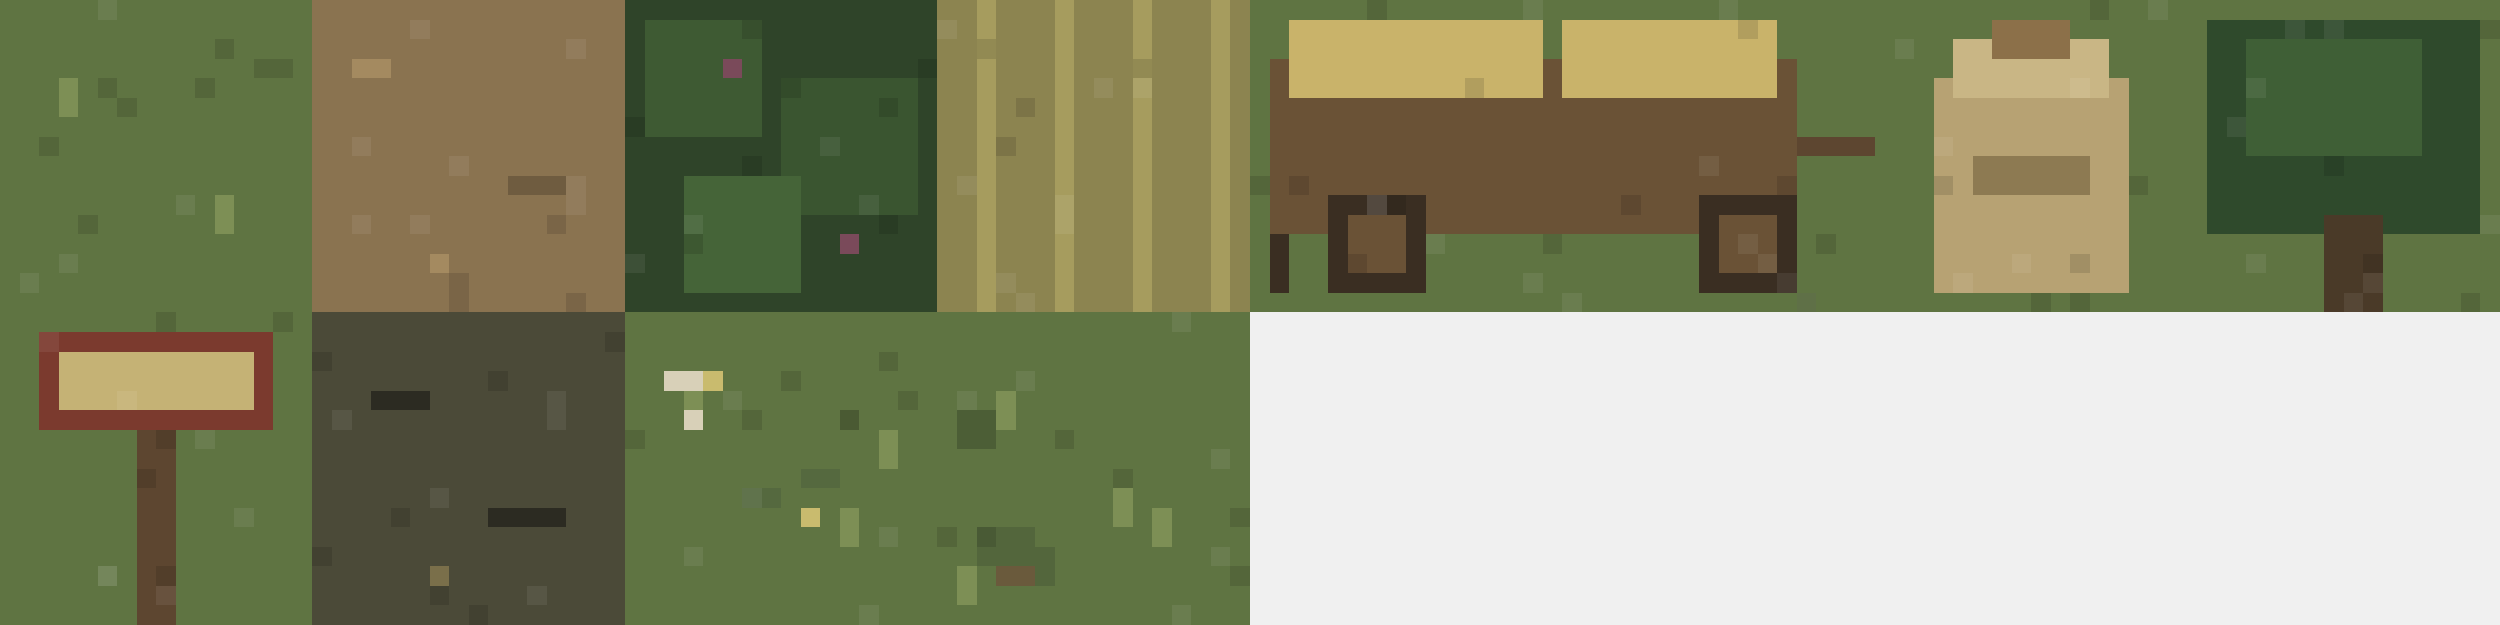
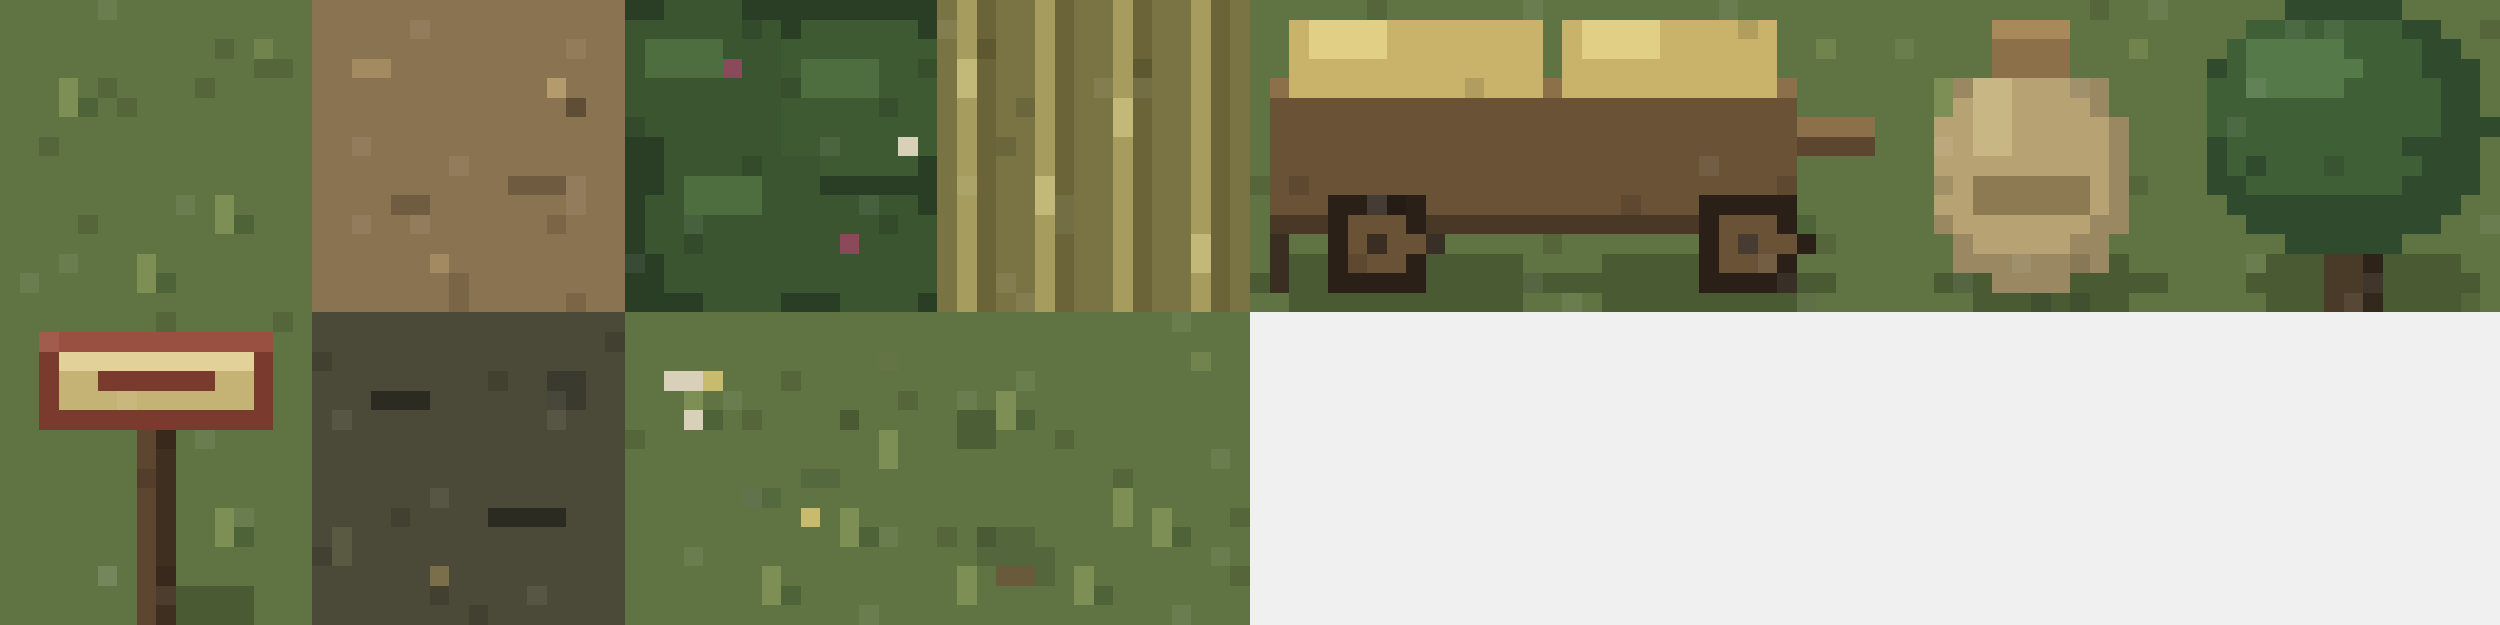
<svg xmlns="http://www.w3.org/2000/svg" width="128" height="32" shape-rendering="crispEdges">
  <g transform="translate(0 0)">
    <rect x="0" y="0" width="16" height="16" fill="#5f7442" />
    <rect x="3" y="4" width="1" height="2" fill="#7d8f55" />
-     <rect x="11" y="10" width="1" height="2" fill="#7d8f55" />
+     <rect x="4" y="5" width="1" height="1" fill="#4f6338" />
+     <rect x="11" y="10" width="1" height="2" fill="#7d8f55" />
+     <rect x="12" y="11" width="1" height="1" fill="#4f6338" />
+     <rect x="7" y="13" width="1" height="2" fill="#7d8f55" />
+     <rect x="8" y="14" width="1" height="1" fill="#4f6338" />
+     <rect x="13" y="2" width="1" height="1" fill="#7d8f55" fill-opacity="0.6" />
    <rect x="5" y="0" width="1" height="1" fill="#ffffff" fill-opacity="0.07" />
    <rect x="10" y="4" width="1" height="1" fill="#000000" fill-opacity="0.12" />
    <rect x="4" y="11" width="1" height="1" fill="#000000" fill-opacity="0.12" />
    <rect x="13" y="3" width="1" height="1" fill="#000000" fill-opacity="0.12" />
    <rect x="5" y="4" width="1" height="1" fill="#000000" fill-opacity="0.12" />
    <rect x="3" y="13" width="1" height="1" fill="#ffffff" fill-opacity="0.07" />
    <rect x="2" y="7" width="1" height="1" fill="#000000" fill-opacity="0.12" />
    <rect x="1" y="14" width="1" height="1" fill="#ffffff" fill-opacity="0.07" />
    <rect x="11" y="2" width="1" height="1" fill="#000000" fill-opacity="0.12" />
    <rect x="9" y="10" width="1" height="1" fill="#ffffff" fill-opacity="0.07" />
    <rect x="6" y="5" width="1" height="1" fill="#000000" fill-opacity="0.12" />
    <rect x="14" y="3" width="1" height="1" fill="#000000" fill-opacity="0.12" />
  </g>
  <g transform="translate(16 0)">
    <rect x="0" y="0" width="16" height="16" fill="#8a7350" />
    <rect x="2" y="3" width="2" height="1" fill="#a48a60" />
    <rect x="10" y="9" width="3" height="1" fill="#6f5c40" />
    <rect x="6" y="13" width="1" height="1" fill="#a48a60" />
+     <rect x="12" y="4" width="1" height="1" fill="#b49a6c" />
+     <rect x="13" y="5" width="1" height="1" fill="#5f4d36" />
+     <rect x="4" y="10" width="2" height="1" fill="#5f4d36" fill-opacity="0.6" />
    <rect x="13" y="15" width="1" height="1" fill="#000000" fill-opacity="0.12" />
    <rect x="5" y="11" width="1" height="1" fill="#ffffff" fill-opacity="0.07" />
    <rect x="2" y="11" width="1" height="1" fill="#ffffff" fill-opacity="0.07" />
    <rect x="7" y="8" width="1" height="1" fill="#ffffff" fill-opacity="0.07" />
    <rect x="5" y="1" width="1" height="1" fill="#ffffff" fill-opacity="0.07" />
    <rect x="13" y="2" width="1" height="1" fill="#ffffff" fill-opacity="0.07" />
    <rect x="12" y="11" width="1" height="1" fill="#000000" fill-opacity="0.12" />
    <rect x="13" y="9" width="1" height="1" fill="#ffffff" fill-opacity="0.07" />
    <rect x="7" y="15" width="1" height="1" fill="#000000" fill-opacity="0.12" />
    <rect x="2" y="7" width="1" height="1" fill="#ffffff" fill-opacity="0.07" />
    <rect x="7" y="14" width="1" height="1" fill="#000000" fill-opacity="0.12" />
    <rect x="13" y="10" width="1" height="1" fill="#ffffff" fill-opacity="0.07" />
  </g>
  <g transform="translate(32 0)">
-     <rect x="0" y="0" width="16" height="16" fill="#2f4429" />
-     <rect x="1" y="1" width="6" height="6" fill="#3e5a33" />
-     <rect x="8" y="4" width="7" height="7" fill="#3a5530" />
-     <rect x="3" y="9" width="6" height="6" fill="#456438" />
-     <rect x="5" y="3" width="1" height="1" fill="#7a4a5a" />
-     <rect x="11" y="12" width="1" height="1" fill="#7a4a5a" />
+     <rect x="0" y="0" width="16" height="16" fill="#2a3e26" />
+     <rect x="2" y="0" width="4" height="1" fill="#3a5530" />
+     <rect x="0" y="1" width="8" height="1" fill="#3a5530" />
+     <rect x="0" y="2" width="8" height="1" fill="#3a5530" />
+     <rect x="0" y="3" width="8" height="1" fill="#3a5530" />
+     <rect x="0" y="4" width="8" height="1" fill="#3a5530" />
+     <rect x="0" y="5" width="8" height="1" fill="#3a5530" />
+     <rect x="0" y="6" width="8" height="1" fill="#3a5530" />
+     <rect x="2" y="7" width="4" height="1" fill="#3a5530" />
+     <rect x="9" y="1" width="6" height="1" fill="#3e5a33" />
+     <rect x="8" y="2" width="8" height="1" fill="#3e5a33" />
+     <rect x="8" y="3" width="8" height="1" fill="#3e5a33" />
+     <rect x="8" y="4" width="8" height="1" fill="#3e5a33" />
+     <rect x="8" y="5" width="8" height="1" fill="#3e5a33" />
+     <rect x="8" y="6" width="8" height="1" fill="#3e5a33" />
+     <rect x="8" y="7" width="8" height="1" fill="#3e5a33" />
+     <rect x="9" y="8" width="6" height="1" fill="#3e5a33" />
+     <rect x="4" y="7" width="4" height="1" fill="#3a5530" />
+     <rect x="2" y="8" width="8" height="1" fill="#3a5530" />
+     <rect x="2" y="9" width="8" height="1" fill="#3a5530" />
+     <rect x="1" y="10" width="10" height="1" fill="#3a5530" />
+     <rect x="1" y="11" width="10" height="1" fill="#3a5530" />
+     <rect x="1" y="12" width="10" height="1" fill="#3a5530" />
+     <rect x="2" y="13" width="8" height="1" fill="#3a5530" />
+     <rect x="2" y="14" width="8" height="1" fill="#3a5530" />
+     <rect x="4" y="15" width="4" height="1" fill="#3a5530" />
+     <rect x="11" y="10" width="4" height="1" fill="#3a5530" />
+     <rect x="10" y="11" width="6" height="1" fill="#3a5530" />
+     <rect x="10" y="12" width="6" height="1" fill="#3a5530" />
+     <rect x="10" y="13" width="6" height="1" fill="#3a5530" />
+     <rect x="10" y="14" width="6" height="1" fill="#3a5530" />
+     <rect x="11" y="15" width="4" height="1" fill="#3a5530" />
+     <rect x="1" y="2" width="4" height="1" fill="#4e6e40" />
+     <rect x="1" y="3" width="4" height="1" fill="#4e6e40" />
+     <rect x="9" y="3" width="4" height="1" fill="#4e6e40" />
+     <rect x="9" y="4" width="4" height="1" fill="#4e6e40" />
+     <rect x="3" y="9" width="4" height="1" fill="#4e6e40" />
+     <rect x="3" y="10" width="4" height="1" fill="#4e6e40" />
+     <rect x="5" y="3" width="1" height="1" fill="#8a4a5a" />
+     <rect x="11" y="12" width="1" height="1" fill="#8a4a5a" />
+     <rect x="14" y="7" width="1" height="1" fill="#d8d0b8" />
    <rect x="6" y="8" width="1" height="1" fill="#000000" fill-opacity="0.12" />
    <rect x="6" y="1" width="1" height="1" fill="#000000" fill-opacity="0.12" />
    <rect x="13" y="5" width="1" height="1" fill="#000000" fill-opacity="0.12" />
    <rect x="10" y="7" width="1" height="1" fill="#ffffff" fill-opacity="0.07" />
    <rect x="8" y="4" width="1" height="1" fill="#000000" fill-opacity="0.12" />
    <rect x="15" y="3" width="1" height="1" fill="#000000" fill-opacity="0.12" />
    <rect x="13" y="11" width="1" height="1" fill="#000000" fill-opacity="0.12" />
    <rect x="0" y="13" width="1" height="1" fill="#ffffff" fill-opacity="0.07" />
    <rect x="3" y="11" width="1" height="1" fill="#ffffff" fill-opacity="0.07" />
    <rect x="12" y="10" width="1" height="1" fill="#ffffff" fill-opacity="0.07" />
    <rect x="3" y="12" width="1" height="1" fill="#000000" fill-opacity="0.12" />
    <rect x="0" y="6" width="1" height="1" fill="#000000" fill-opacity="0.12" />
  </g>
  <g transform="translate(48 0)">
-     <rect x="0" y="0" width="16" height="16" fill="#8c8450" />
-     <rect x="2" y="0" width="1" height="16" fill="#a69c5e" />
-     <rect x="6" y="0" width="1" height="16" fill="#a69c5e" />
-     <rect x="10" y="0" width="1" height="16" fill="#a69c5e" />
-     <rect x="14" y="0" width="1" height="16" fill="#a69c5e" />
+     <rect x="0" y="0" width="16" height="16" fill="#7a7444" />
+     <rect x="1" y="0" width="1" height="16" fill="#a69c5e" />
+     <rect x="2" y="0" width="1" height="16" fill="#6a6438" />
+     <rect x="1" y="3" width="1" height="2" fill="#c2b878" />
+     <rect x="5" y="0" width="1" height="16" fill="#a69c5e" />
+     <rect x="6" y="0" width="1" height="16" fill="#6a6438" />
+     <rect x="5" y="9" width="1" height="2" fill="#c2b878" />
+     <rect x="9" y="0" width="1" height="16" fill="#a69c5e" />
+     <rect x="10" y="0" width="1" height="16" fill="#6a6438" />
+     <rect x="9" y="5" width="1" height="2" fill="#c2b878" />
+     <rect x="13" y="0" width="1" height="16" fill="#a69c5e" />
+     <rect x="14" y="0" width="1" height="16" fill="#6a6438" />
+     <rect x="13" y="12" width="1" height="2" fill="#c2b878" />
    <rect x="0" y="1" width="1" height="1" fill="#ffffff" fill-opacity="0.07" />
    <rect x="4" y="5" width="1" height="1" fill="#000000" fill-opacity="0.12" />
    <rect x="1" y="9" width="1" height="1" fill="#ffffff" fill-opacity="0.07" />
    <rect x="6" y="11" width="1" height="1" fill="#ffffff" fill-opacity="0.07" />
    <rect x="3" y="14" width="1" height="1" fill="#ffffff" fill-opacity="0.07" />
    <rect x="10" y="3" width="1" height="1" fill="#000000" fill-opacity="0.12" />
    <rect x="4" y="15" width="1" height="1" fill="#ffffff" fill-opacity="0.07" />
    <rect x="6" y="10" width="1" height="1" fill="#ffffff" fill-opacity="0.07" />
    <rect x="3" y="7" width="1" height="1" fill="#000000" fill-opacity="0.12" />
    <rect x="8" y="4" width="1" height="1" fill="#ffffff" fill-opacity="0.07" />
    <rect x="10" y="4" width="1" height="1" fill="#ffffff" fill-opacity="0.07" />
    <rect x="2" y="2" width="1" height="1" fill="#000000" fill-opacity="0.12" />
  </g>
  <g transform="translate(64 0)">
    <rect x="0" y="0" width="16" height="16" fill="#5f7442" />
-     <rect x="1" y="3" width="15" height="9" fill="#6a5236" />
+     <rect x="3" y="4" width="1" height="2" fill="#7d8f55" />
+     <rect x="4" y="5" width="1" height="1" fill="#4f6338" />
+     <rect x="11" y="10" width="1" height="2" fill="#7d8f55" />
+     <rect x="12" y="11" width="1" height="1" fill="#4f6338" />
+     <rect x="7" y="13" width="1" height="2" fill="#7d8f55" />
+     <rect x="8" y="14" width="1" height="1" fill="#4f6338" />
+     <rect x="13" y="2" width="1" height="1" fill="#7d8f55" fill-opacity="0.6" />
+     <rect x="2" y="13" width="12" height="1" fill="#000000" fill-opacity="0.22" />
+     <rect x="0" y="14" width="16" height="1" fill="#000000" fill-opacity="0.22" />
+     <rect x="2" y="15" width="12" height="1" fill="#000000" fill-opacity="0.22" />
+     <rect x="1" y="4" width="15" height="8" fill="#6a5236" />
+     <rect x="1" y="4" width="15" height="1" fill="#8c7049" />
    <rect x="2" y="1" width="13" height="4" fill="#c9b36a" />
+     <rect x="3" y="1" width="4" height="2" fill="#e2cf86" />
+     <rect x="1" y="11" width="15" height="1" fill="#4a3826" />
+     <rect x="4" y="10" width="5" height="1" fill="#2a2018" />
+     <rect x="4" y="11" width="5" height="1" fill="#2a2018" />
+     <rect x="4" y="12" width="6" height="1" fill="#2a2018" />
+     <rect x="4" y="13" width="5" height="1" fill="#2a2018" />
+     <rect x="4" y="14" width="5" height="1" fill="#2a2018" />
+     <rect x="5" y="11" width="3" height="1" fill="#6a5236" />
+     <rect x="5" y="12" width="4" height="1" fill="#6a5236" />
+     <rect x="5" y="13" width="3" height="1" fill="#6a5236" />
+     <rect x="6" y="12" width="1" height="1" fill="#3a2e22" />
    <rect x="1" y="12" width="1" height="3" fill="#3a2e22" />
-     <rect x="4" y="10" width="5" height="5" fill="#3a2e22" />
-     <rect x="5" y="11" width="3" height="3" fill="#6a5236" />
    <rect x="14" y="0" width="1" height="1" fill="#ffffff" fill-opacity="0.07" />
    <rect x="2" y="9" width="1" height="1" fill="#000000" fill-opacity="0.12" />
    <rect x="5" y="13" width="1" height="1" fill="#000000" fill-opacity="0.12" />
    <rect x="11" y="4" width="1" height="1" fill="#000000" fill-opacity="0.12" />
    <rect x="6" y="0" width="1" height="1" fill="#000000" fill-opacity="0.12" />
    <rect x="6" y="10" width="1" height="1" fill="#ffffff" fill-opacity="0.07" />
    <rect x="6" y="10" width="1" height="1" fill="#ffffff" fill-opacity="0.07" />
    <rect x="7" y="10" width="1" height="1" fill="#000000" fill-opacity="0.12" />
    <rect x="9" y="12" width="1" height="1" fill="#ffffff" fill-opacity="0.07" />
    <rect x="0" y="9" width="1" height="1" fill="#000000" fill-opacity="0.12" />
    <rect x="14" y="14" width="1" height="1" fill="#ffffff" fill-opacity="0.07" />
    <rect x="15" y="12" width="1" height="1" fill="#000000" fill-opacity="0.12" />
  </g>
  <g transform="translate(80 0)">
    <rect x="0" y="0" width="16" height="16" fill="#5f7442" />
-     <rect x="0" y="3" width="12" height="9" fill="#6a5236" />
+     <rect x="3" y="4" width="1" height="2" fill="#7d8f55" />
+     <rect x="4" y="5" width="1" height="1" fill="#4f6338" />
+     <rect x="11" y="10" width="1" height="2" fill="#7d8f55" />
+     <rect x="12" y="11" width="1" height="1" fill="#4f6338" />
+     <rect x="7" y="13" width="1" height="2" fill="#7d8f55" />
+     <rect x="8" y="14" width="1" height="1" fill="#4f6338" />
+     <rect x="13" y="2" width="1" height="1" fill="#7d8f55" fill-opacity="0.6" />
+     <rect x="2" y="13" width="10" height="1" fill="#000000" fill-opacity="0.22" />
+     <rect x="0" y="14" width="14" height="1" fill="#000000" fill-opacity="0.22" />
+     <rect x="2" y="15" width="10" height="1" fill="#000000" fill-opacity="0.22" />
+     <rect x="0" y="4" width="12" height="8" fill="#6a5236" />
+     <rect x="0" y="4" width="12" height="1" fill="#8c7049" />
    <rect x="0" y="1" width="11" height="4" fill="#c9b36a" />
-     <rect x="7" y="10" width="5" height="5" fill="#3a2e22" />
-     <rect x="8" y="11" width="3" height="3" fill="#6a5236" />
+     <rect x="1" y="1" width="4" height="2" fill="#e2cf86" />
+     <rect x="0" y="11" width="12" height="1" fill="#4a3826" />
+     <rect x="7" y="10" width="5" height="1" fill="#2a2018" />
+     <rect x="7" y="11" width="5" height="1" fill="#2a2018" />
+     <rect x="7" y="12" width="6" height="1" fill="#2a2018" />
+     <rect x="7" y="13" width="5" height="1" fill="#2a2018" />
+     <rect x="7" y="14" width="5" height="1" fill="#2a2018" />
+     <rect x="8" y="11" width="3" height="1" fill="#6a5236" />
+     <rect x="8" y="12" width="4" height="1" fill="#6a5236" />
+     <rect x="8" y="13" width="3" height="1" fill="#6a5236" />
+     <rect x="9" y="12" width="1" height="1" fill="#3a2e22" />
    <rect x="12" y="7" width="4" height="1" fill="#5d4630" />
+     <rect x="12" y="6" width="4" height="1" fill="#8c7049" />
    <rect x="7" y="8" width="1" height="1" fill="#ffffff" fill-opacity="0.07" />
    <rect x="10" y="13" width="1" height="1" fill="#ffffff" fill-opacity="0.07" />
    <rect x="12" y="15" width="1" height="1" fill="#000000" fill-opacity="0.12" />
    <rect x="0" y="15" width="1" height="1" fill="#ffffff" fill-opacity="0.07" />
    <rect x="8" y="0" width="1" height="1" fill="#ffffff" fill-opacity="0.07" />
    <rect x="9" y="1" width="1" height="1" fill="#000000" fill-opacity="0.12" />
    <rect x="3" y="10" width="1" height="1" fill="#000000" fill-opacity="0.12" />
    <rect x="11" y="9" width="1" height="1" fill="#000000" fill-opacity="0.12" />
    <rect x="13" y="12" width="1" height="1" fill="#000000" fill-opacity="0.12" />
    <rect x="12" y="15" width="1" height="1" fill="#ffffff" fill-opacity="0.07" />
    <rect x="9" y="12" width="1" height="1" fill="#ffffff" fill-opacity="0.07" />
    <rect x="11" y="14" width="1" height="1" fill="#ffffff" fill-opacity="0.07" />
  </g>
  <g transform="translate(96 0)">
    <rect x="0" y="0" width="16" height="16" fill="#5f7442" />
-     <rect x="3" y="4" width="10" height="11" fill="#b7a273" />
-     <rect x="4" y="2" width="8" height="3" fill="#c9b685" />
-     <rect x="6" y="1" width="4" height="2" fill="#8c7049" />
-     <rect x="5" y="8" width="6" height="2" fill="#8d7a52" />
+     <rect x="3" y="4" width="1" height="2" fill="#7d8f55" />
+     <rect x="4" y="5" width="1" height="1" fill="#4f6338" />
+     <rect x="11" y="10" width="1" height="2" fill="#7d8f55" />
+     <rect x="12" y="11" width="1" height="1" fill="#4f6338" />
+     <rect x="7" y="13" width="1" height="2" fill="#7d8f55" />
+     <rect x="8" y="14" width="1" height="1" fill="#4f6338" />
+     <rect x="13" y="2" width="1" height="1" fill="#7d8f55" fill-opacity="0.6" />
+     <rect x="5" y="13" width="8" height="1" fill="#000000" fill-opacity="0.22" />
+     <rect x="3" y="14" width="12" height="1" fill="#000000" fill-opacity="0.22" />
+     <rect x="5" y="15" width="8" height="1" fill="#000000" fill-opacity="0.22" />
+     <rect x="6" y="3" width="4" height="1" fill="#9a8862" />
+     <rect x="4" y="4" width="8" height="1" fill="#9a8862" />
+     <rect x="4" y="5" width="8" height="1" fill="#9a8862" />
+     <rect x="3" y="6" width="10" height="1" fill="#9a8862" />
+     <rect x="3" y="7" width="10" height="1" fill="#9a8862" />
+     <rect x="3" y="8" width="10" height="1" fill="#9a8862" />
+     <rect x="3" y="9" width="10" height="1" fill="#9a8862" />
+     <rect x="3" y="10" width="10" height="1" fill="#9a8862" />
+     <rect x="3" y="11" width="10" height="1" fill="#9a8862" />
+     <rect x="4" y="12" width="8" height="1" fill="#9a8862" />
+     <rect x="4" y="13" width="8" height="1" fill="#9a8862" />
+     <rect x="6" y="14" width="4" height="1" fill="#9a8862" />
+     <rect x="5" y="4" width="5" height="1" fill="#b7a273" />
+     <rect x="4" y="5" width="7" height="1" fill="#b7a273" />
+     <rect x="3" y="6" width="9" height="1" fill="#b7a273" />
+     <rect x="3" y="7" width="9" height="1" fill="#b7a273" />
+     <rect x="3" y="8" width="9" height="1" fill="#b7a273" />
+     <rect x="3" y="9" width="9" height="1" fill="#b7a273" />
+     <rect x="3" y="10" width="9" height="1" fill="#b7a273" />
+     <rect x="4" y="11" width="7" height="1" fill="#b7a273" />
+     <rect x="5" y="12" width="5" height="1" fill="#b7a273" />
+     <rect x="6" y="1" width="4" height="3" fill="#8c7049" />
+     <rect x="6" y="1" width="4" height="1" fill="#a88a5a" />
+     <rect x="5" y="9" width="6" height="2" fill="#8d7a52" />
+     <rect x="5" y="4" width="2" height="1" fill="#c9b685" />
+     <rect x="5" y="5" width="2" height="1" fill="#c9b685" />
+     <rect x="5" y="6" width="2" height="1" fill="#c9b685" />
+     <rect x="5" y="7" width="2" height="1" fill="#c9b685" />
    <rect x="1" y="2" width="1" height="1" fill="#ffffff" fill-opacity="0.07" />
    <rect x="3" y="9" width="1" height="1" fill="#000000" fill-opacity="0.12" />
    <rect x="7" y="13" width="1" height="1" fill="#ffffff" fill-opacity="0.07" />
    <rect x="4" y="14" width="1" height="1" fill="#ffffff" fill-opacity="0.07" />
    <rect x="10" y="13" width="1" height="1" fill="#000000" fill-opacity="0.12" />
    <rect x="11" y="0" width="1" height="1" fill="#000000" fill-opacity="0.12" />
    <rect x="8" y="15" width="1" height="1" fill="#000000" fill-opacity="0.12" />
    <rect x="14" y="0" width="1" height="1" fill="#ffffff" fill-opacity="0.07" />
    <rect x="10" y="15" width="1" height="1" fill="#000000" fill-opacity="0.12" />
    <rect x="13" y="9" width="1" height="1" fill="#000000" fill-opacity="0.12" />
    <rect x="10" y="4" width="1" height="1" fill="#ffffff" fill-opacity="0.07" />
    <rect x="3" y="7" width="1" height="1" fill="#ffffff" fill-opacity="0.07" />
  </g>
  <g transform="translate(112 0)">
    <rect x="0" y="0" width="16" height="16" fill="#5f7442" />
-     <rect x="1" y="1" width="14" height="11" fill="#2f4a2c" />
-     <rect x="3" y="2" width="9" height="6" fill="#3f5f36" />
-     <rect x="7" y="11" width="3" height="5" fill="#4a3a28" />
+     <rect x="4" y="13" width="10" height="1" fill="#000000" fill-opacity="0.22" />
+     <rect x="3" y="14" width="12" height="1" fill="#000000" fill-opacity="0.22" />
+     <rect x="4" y="15" width="10" height="1" fill="#000000" fill-opacity="0.22" />
+     <rect x="7" y="10" width="3" height="6" fill="#4a3a28" />
+     <rect x="9" y="10" width="1" height="6" fill="#33281c" />
+     <rect x="5" y="0" width="6" height="1" fill="#2f4a2c" />
+     <rect x="3" y="1" width="10" height="1" fill="#2f4a2c" />
+     <rect x="2" y="2" width="12" height="1" fill="#2f4a2c" />
+     <rect x="1" y="3" width="14" height="1" fill="#2f4a2c" />
+     <rect x="1" y="4" width="14" height="1" fill="#2f4a2c" />
+     <rect x="1" y="5" width="14" height="1" fill="#2f4a2c" />
+     <rect x="1" y="6" width="15" height="1" fill="#2f4a2c" />
+     <rect x="1" y="7" width="14" height="1" fill="#2f4a2c" />
+     <rect x="1" y="8" width="14" height="1" fill="#2f4a2c" />
+     <rect x="1" y="9" width="14" height="1" fill="#2f4a2c" />
+     <rect x="2" y="10" width="12" height="1" fill="#2f4a2c" />
+     <rect x="3" y="11" width="10" height="1" fill="#2f4a2c" />
+     <rect x="5" y="12" width="6" height="1" fill="#2f4a2c" />
+     <rect x="3" y="1" width="8" height="1" fill="#3f5f36" />
+     <rect x="2" y="2" width="10" height="1" fill="#3f5f36" />
+     <rect x="2" y="3" width="10" height="1" fill="#3f5f36" />
+     <rect x="1" y="4" width="12" height="1" fill="#3f5f36" />
+     <rect x="1" y="5" width="12" height="1" fill="#3f5f36" />
+     <rect x="1" y="6" width="12" height="1" fill="#3f5f36" />
+     <rect x="2" y="7" width="10" height="1" fill="#3f5f36" />
+     <rect x="2" y="8" width="10" height="1" fill="#3f5f36" />
+     <rect x="3" y="9" width="8" height="1" fill="#3f5f36" />
+     <rect x="3" y="2" width="5" height="1" fill="#56794a" />
+     <rect x="3" y="3" width="6" height="1" fill="#56794a" />
+     <rect x="3" y="4" width="5" height="1" fill="#56794a" />
+     <rect x="11" y="7" width="2" height="1" fill="#2f4a2c" />
+     <rect x="3" y="8" width="1" height="1" fill="#2f4a2c" />
    <rect x="14" y="15" width="1" height="1" fill="#000000" fill-opacity="0.12" />
    <rect x="5" y="1" width="1" height="1" fill="#ffffff" fill-opacity="0.07" />
    <rect x="9" y="14" width="1" height="1" fill="#ffffff" fill-opacity="0.07" />
    <rect x="2" y="6" width="1" height="1" fill="#ffffff" fill-opacity="0.07" />
    <rect x="9" y="13" width="1" height="1" fill="#000000" fill-opacity="0.12" />
    <rect x="3" y="4" width="1" height="1" fill="#ffffff" fill-opacity="0.07" />
    <rect x="7" y="1" width="1" height="1" fill="#ffffff" fill-opacity="0.07" />
    <rect x="7" y="8" width="1" height="1" fill="#000000" fill-opacity="0.12" />
    <rect x="15" y="1" width="1" height="1" fill="#000000" fill-opacity="0.12" />
    <rect x="3" y="13" width="1" height="1" fill="#ffffff" fill-opacity="0.07" />
    <rect x="8" y="15" width="1" height="1" fill="#ffffff" fill-opacity="0.07" />
    <rect x="15" y="11" width="1" height="1" fill="#ffffff" fill-opacity="0.07" />
  </g>
  <g transform="translate(0 16)">
    <rect x="0" y="0" width="16" height="16" fill="#5f7442" />
-     <rect x="7" y="4" width="2" height="12" fill="#5d4630" />
+     <rect x="3" y="4" width="1" height="2" fill="#7d8f55" />
+     <rect x="4" y="5" width="1" height="1" fill="#4f6338" />
+     <rect x="11" y="10" width="1" height="2" fill="#7d8f55" />
+     <rect x="12" y="11" width="1" height="1" fill="#4f6338" />
+     <rect x="7" y="13" width="1" height="2" fill="#7d8f55" />
+     <rect x="8" y="14" width="1" height="1" fill="#4f6338" />
+     <rect x="13" y="2" width="1" height="1" fill="#7d8f55" fill-opacity="0.6" />
+     <rect x="7" y="14" width="6" height="1" fill="#000000" fill-opacity="0.22" />
+     <rect x="7" y="15" width="6" height="1" fill="#000000" fill-opacity="0.22" />
+     <rect x="7" y="5" width="2" height="11" fill="#5d4630" />
+     <rect x="8" y="5" width="1" height="11" fill="#3f2f20" />
    <rect x="2" y="1" width="12" height="5" fill="#7b3a2e" />
+     <rect x="2" y="1" width="12" height="1" fill="#9a5040" />
    <rect x="3" y="2" width="10" height="3" fill="#c5b275" />
+     <rect x="3" y="2" width="10" height="1" fill="#e2d29a" />
+     <rect x="5" y="3" width="6" height="1" fill="#7b3a2e" />
    <rect x="14" y="0" width="1" height="1" fill="#000000" fill-opacity="0.12" />
    <rect x="10" y="6" width="1" height="1" fill="#ffffff" fill-opacity="0.07" />
    <rect x="5" y="13" width="1" height="1" fill="#ffffff" fill-opacity="0.07" />
    <rect x="8" y="13" width="1" height="1" fill="#000000" fill-opacity="0.12" />
    <rect x="7" y="8" width="1" height="1" fill="#000000" fill-opacity="0.12" />
    <rect x="5" y="13" width="1" height="1" fill="#ffffff" fill-opacity="0.07" />
    <rect x="8" y="6" width="1" height="1" fill="#000000" fill-opacity="0.12" />
    <rect x="6" y="4" width="1" height="1" fill="#ffffff" fill-opacity="0.07" />
    <rect x="2" y="1" width="1" height="1" fill="#ffffff" fill-opacity="0.07" />
    <rect x="8" y="0" width="1" height="1" fill="#000000" fill-opacity="0.12" />
    <rect x="12" y="10" width="1" height="1" fill="#ffffff" fill-opacity="0.07" />
    <rect x="8" y="14" width="1" height="1" fill="#ffffff" fill-opacity="0.07" />
  </g>
  <g transform="translate(16 16)">
    <rect x="0" y="0" width="16" height="16" fill="#4b4a38" />
    <rect x="3" y="4" width="3" height="1" fill="#2c2b22" />
    <rect x="9" y="10" width="4" height="1" fill="#2c2b22" />
    <rect x="6" y="13" width="1" height="1" fill="#7a6f4a" />
+     <rect x="12" y="3" width="2" height="2" fill="#3a3a2e" />
+     <rect x="1" y="11" width="1" height="2" fill="#5a5a42" />
    <rect x="15" y="1" width="1" height="1" fill="#000000" fill-opacity="0.12" />
    <rect x="9" y="3" width="1" height="1" fill="#000000" fill-opacity="0.12" />
    <rect x="6" y="9" width="1" height="1" fill="#ffffff" fill-opacity="0.07" />
    <rect x="11" y="14" width="1" height="1" fill="#ffffff" fill-opacity="0.07" />
    <rect x="0" y="2" width="1" height="1" fill="#000000" fill-opacity="0.12" />
    <rect x="12" y="4" width="1" height="1" fill="#ffffff" fill-opacity="0.07" />
    <rect x="0" y="12" width="1" height="1" fill="#000000" fill-opacity="0.12" />
    <rect x="6" y="14" width="1" height="1" fill="#000000" fill-opacity="0.12" />
    <rect x="8" y="15" width="1" height="1" fill="#000000" fill-opacity="0.12" />
    <rect x="12" y="5" width="1" height="1" fill="#ffffff" fill-opacity="0.07" />
    <rect x="1" y="5" width="1" height="1" fill="#ffffff" fill-opacity="0.07" />
    <rect x="4" y="10" width="1" height="1" fill="#000000" fill-opacity="0.12" />
  </g>
  <g transform="translate(32 16)">
    <rect x="0" y="0" width="16" height="16" fill="#5f7442" />
    <rect x="3" y="4" width="1" height="2" fill="#7d8f55" />
-     <rect x="11" y="10" width="1" height="2" fill="#7d8f55" />
+     <rect x="4" y="5" width="1" height="1" fill="#4f6338" />
+     <rect x="11" y="10" width="1" height="2" fill="#7d8f55" />
+     <rect x="12" y="11" width="1" height="1" fill="#4f6338" />
+     <rect x="7" y="13" width="1" height="2" fill="#7d8f55" />
+     <rect x="8" y="14" width="1" height="1" fill="#4f6338" />
+     <rect x="13" y="2" width="1" height="1" fill="#7d8f55" fill-opacity="0.6" />
    <rect x="13" y="6" width="1" height="2" fill="#7d8f55" />
    <rect x="6" y="9" width="2" height="1" fill="#55693f" />
    <rect x="3" y="5" width="1" height="1" fill="#d8d0b8" />
    <rect x="3" y="3" width="1" height="1" fill="#d8d0b8" />
    <rect x="2" y="3" width="1" height="1" fill="#d8d0b8" />
    <rect x="9" y="8" width="2" height="1" fill="#55693f" />
    <rect x="9" y="10" width="1" height="1" fill="#c9bb6e" />
    <rect x="4" y="3" width="1" height="1" fill="#c9bb6e" />
    <rect x="11" y="5" width="1" height="1" fill="#000000" fill-opacity="0.12" />
    <rect x="13" y="11" width="1" height="1" fill="#ffffff" fill-opacity="0.07" />
    <rect x="8" y="3" width="1" height="1" fill="#000000" fill-opacity="0.12" />
    <rect x="0" y="6" width="1" height="1" fill="#000000" fill-opacity="0.12" />
    <rect x="11" y="5" width="1" height="1" fill="#000000" fill-opacity="0.12" />
    <rect x="14" y="4" width="1" height="1" fill="#000000" fill-opacity="0.12" />
    <rect x="3" y="12" width="1" height="1" fill="#ffffff" fill-opacity="0.07" />
    <rect x="6" y="9" width="1" height="1" fill="#ffffff" fill-opacity="0.07" />
    <rect x="13" y="2" width="1" height="1" fill="#000000" fill-opacity="0.12" />
    <rect x="6" y="5" width="1" height="1" fill="#000000" fill-opacity="0.12" />
    <rect x="12" y="15" width="1" height="1" fill="#ffffff" fill-opacity="0.07" />
    <rect x="5" y="4" width="1" height="1" fill="#ffffff" fill-opacity="0.07" />
  </g>
  <g transform="translate(48 16)">
    <rect x="0" y="0" width="16" height="16" fill="#5f7442" />
    <rect x="3" y="4" width="1" height="2" fill="#7d8f55" />
-     <rect x="11" y="10" width="1" height="2" fill="#7d8f55" />
+     <rect x="4" y="5" width="1" height="1" fill="#4f6338" />
+     <rect x="11" y="10" width="1" height="2" fill="#7d8f55" />
+     <rect x="12" y="11" width="1" height="1" fill="#4f6338" />
+     <rect x="7" y="13" width="1" height="2" fill="#7d8f55" />
+     <rect x="8" y="14" width="1" height="1" fill="#4f6338" />
+     <rect x="13" y="2" width="1" height="1" fill="#7d8f55" fill-opacity="0.6" />
    <rect x="3" y="12" width="3" height="2" fill="#53663c" />
    <rect x="9" y="9" width="1" height="2" fill="#7d8f55" />
    <rect x="2" y="11" width="3" height="2" fill="#53663c" />
    <rect x="1" y="13" width="1" height="2" fill="#7d8f55" />
    <rect x="1" y="5" width="2" height="2" fill="#4c5e36" />
    <rect x="3" y="13" width="2" height="1" fill="#6a5a3c" />
    <rect x="14" y="7" width="1" height="1" fill="#ffffff" fill-opacity="0.07" />
    <rect x="12" y="0" width="1" height="1" fill="#ffffff" fill-opacity="0.07" />
    <rect x="9" y="8" width="1" height="1" fill="#000000" fill-opacity="0.12" />
    <rect x="14" y="12" width="1" height="1" fill="#ffffff" fill-opacity="0.07" />
    <rect x="12" y="15" width="1" height="1" fill="#ffffff" fill-opacity="0.07" />
    <rect x="2" y="11" width="1" height="1" fill="#000000" fill-opacity="0.12" />
    <rect x="1" y="4" width="1" height="1" fill="#ffffff" fill-opacity="0.07" />
    <rect x="15" y="10" width="1" height="1" fill="#000000" fill-opacity="0.12" />
    <rect x="4" y="3" width="1" height="1" fill="#ffffff" fill-opacity="0.07" />
    <rect x="0" y="11" width="1" height="1" fill="#000000" fill-opacity="0.12" />
    <rect x="6" y="6" width="1" height="1" fill="#000000" fill-opacity="0.12" />
    <rect x="15" y="13" width="1" height="1" fill="#000000" fill-opacity="0.12" />
  </g>
</svg>
